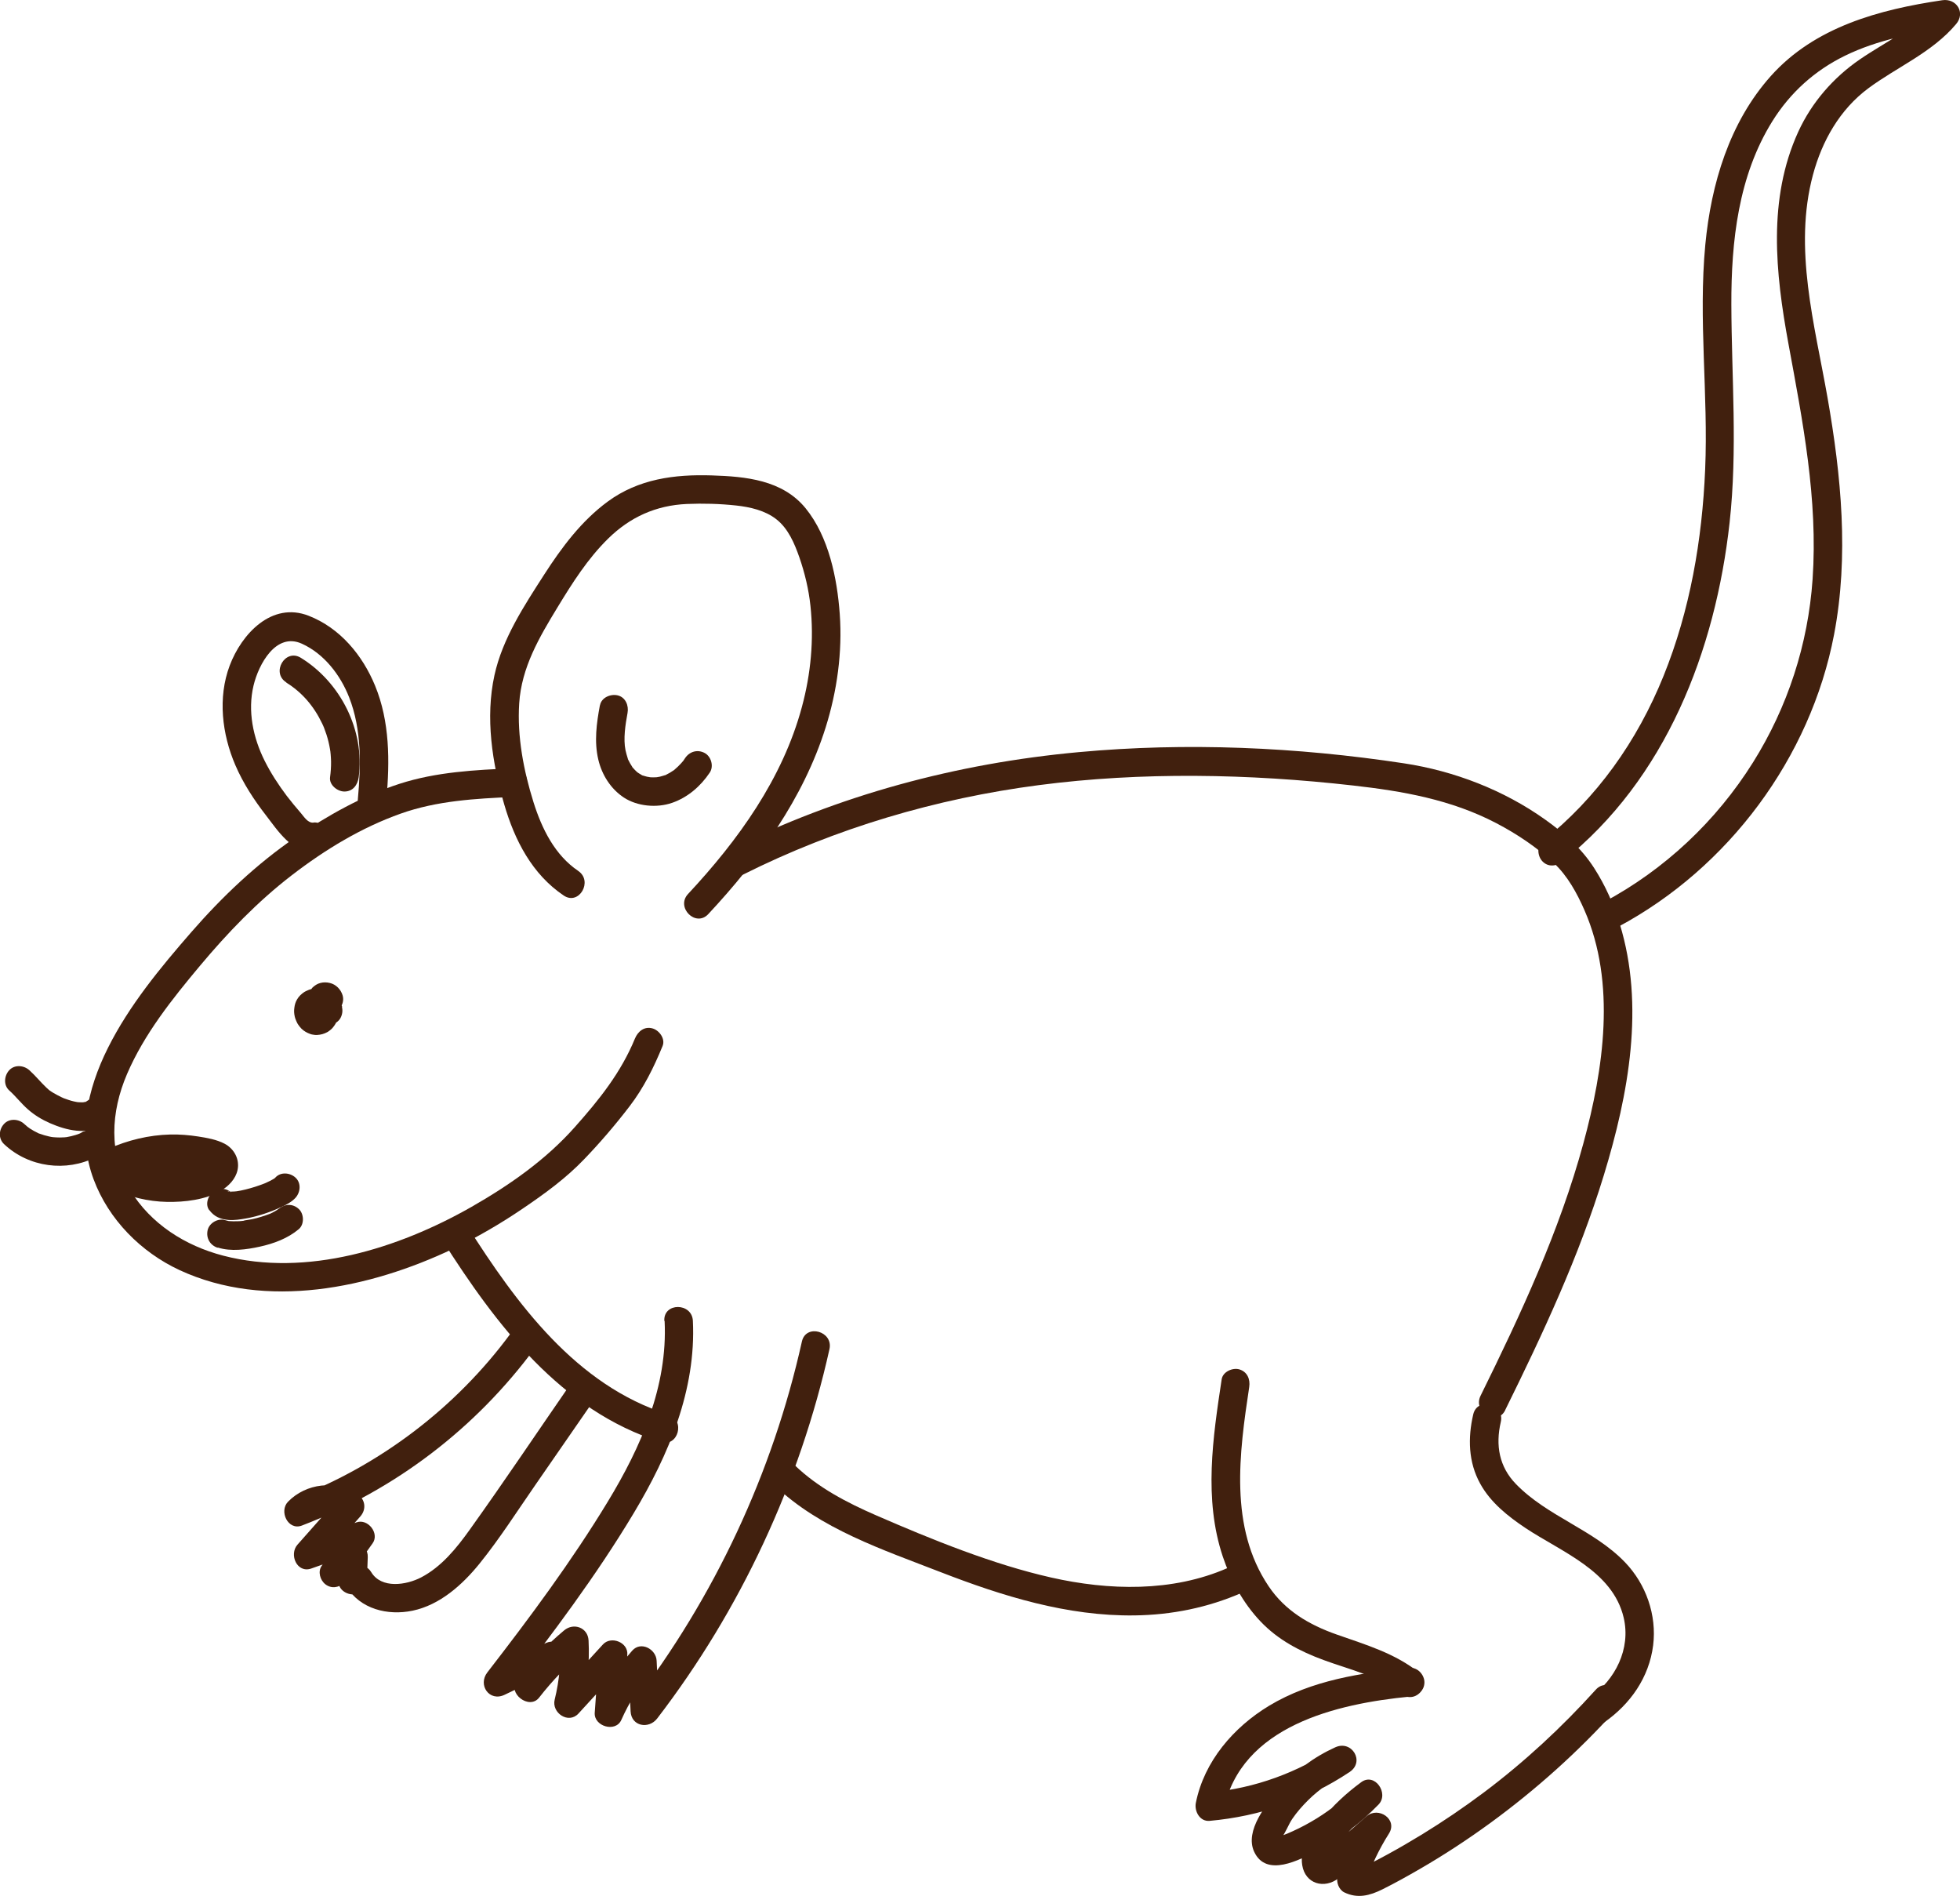
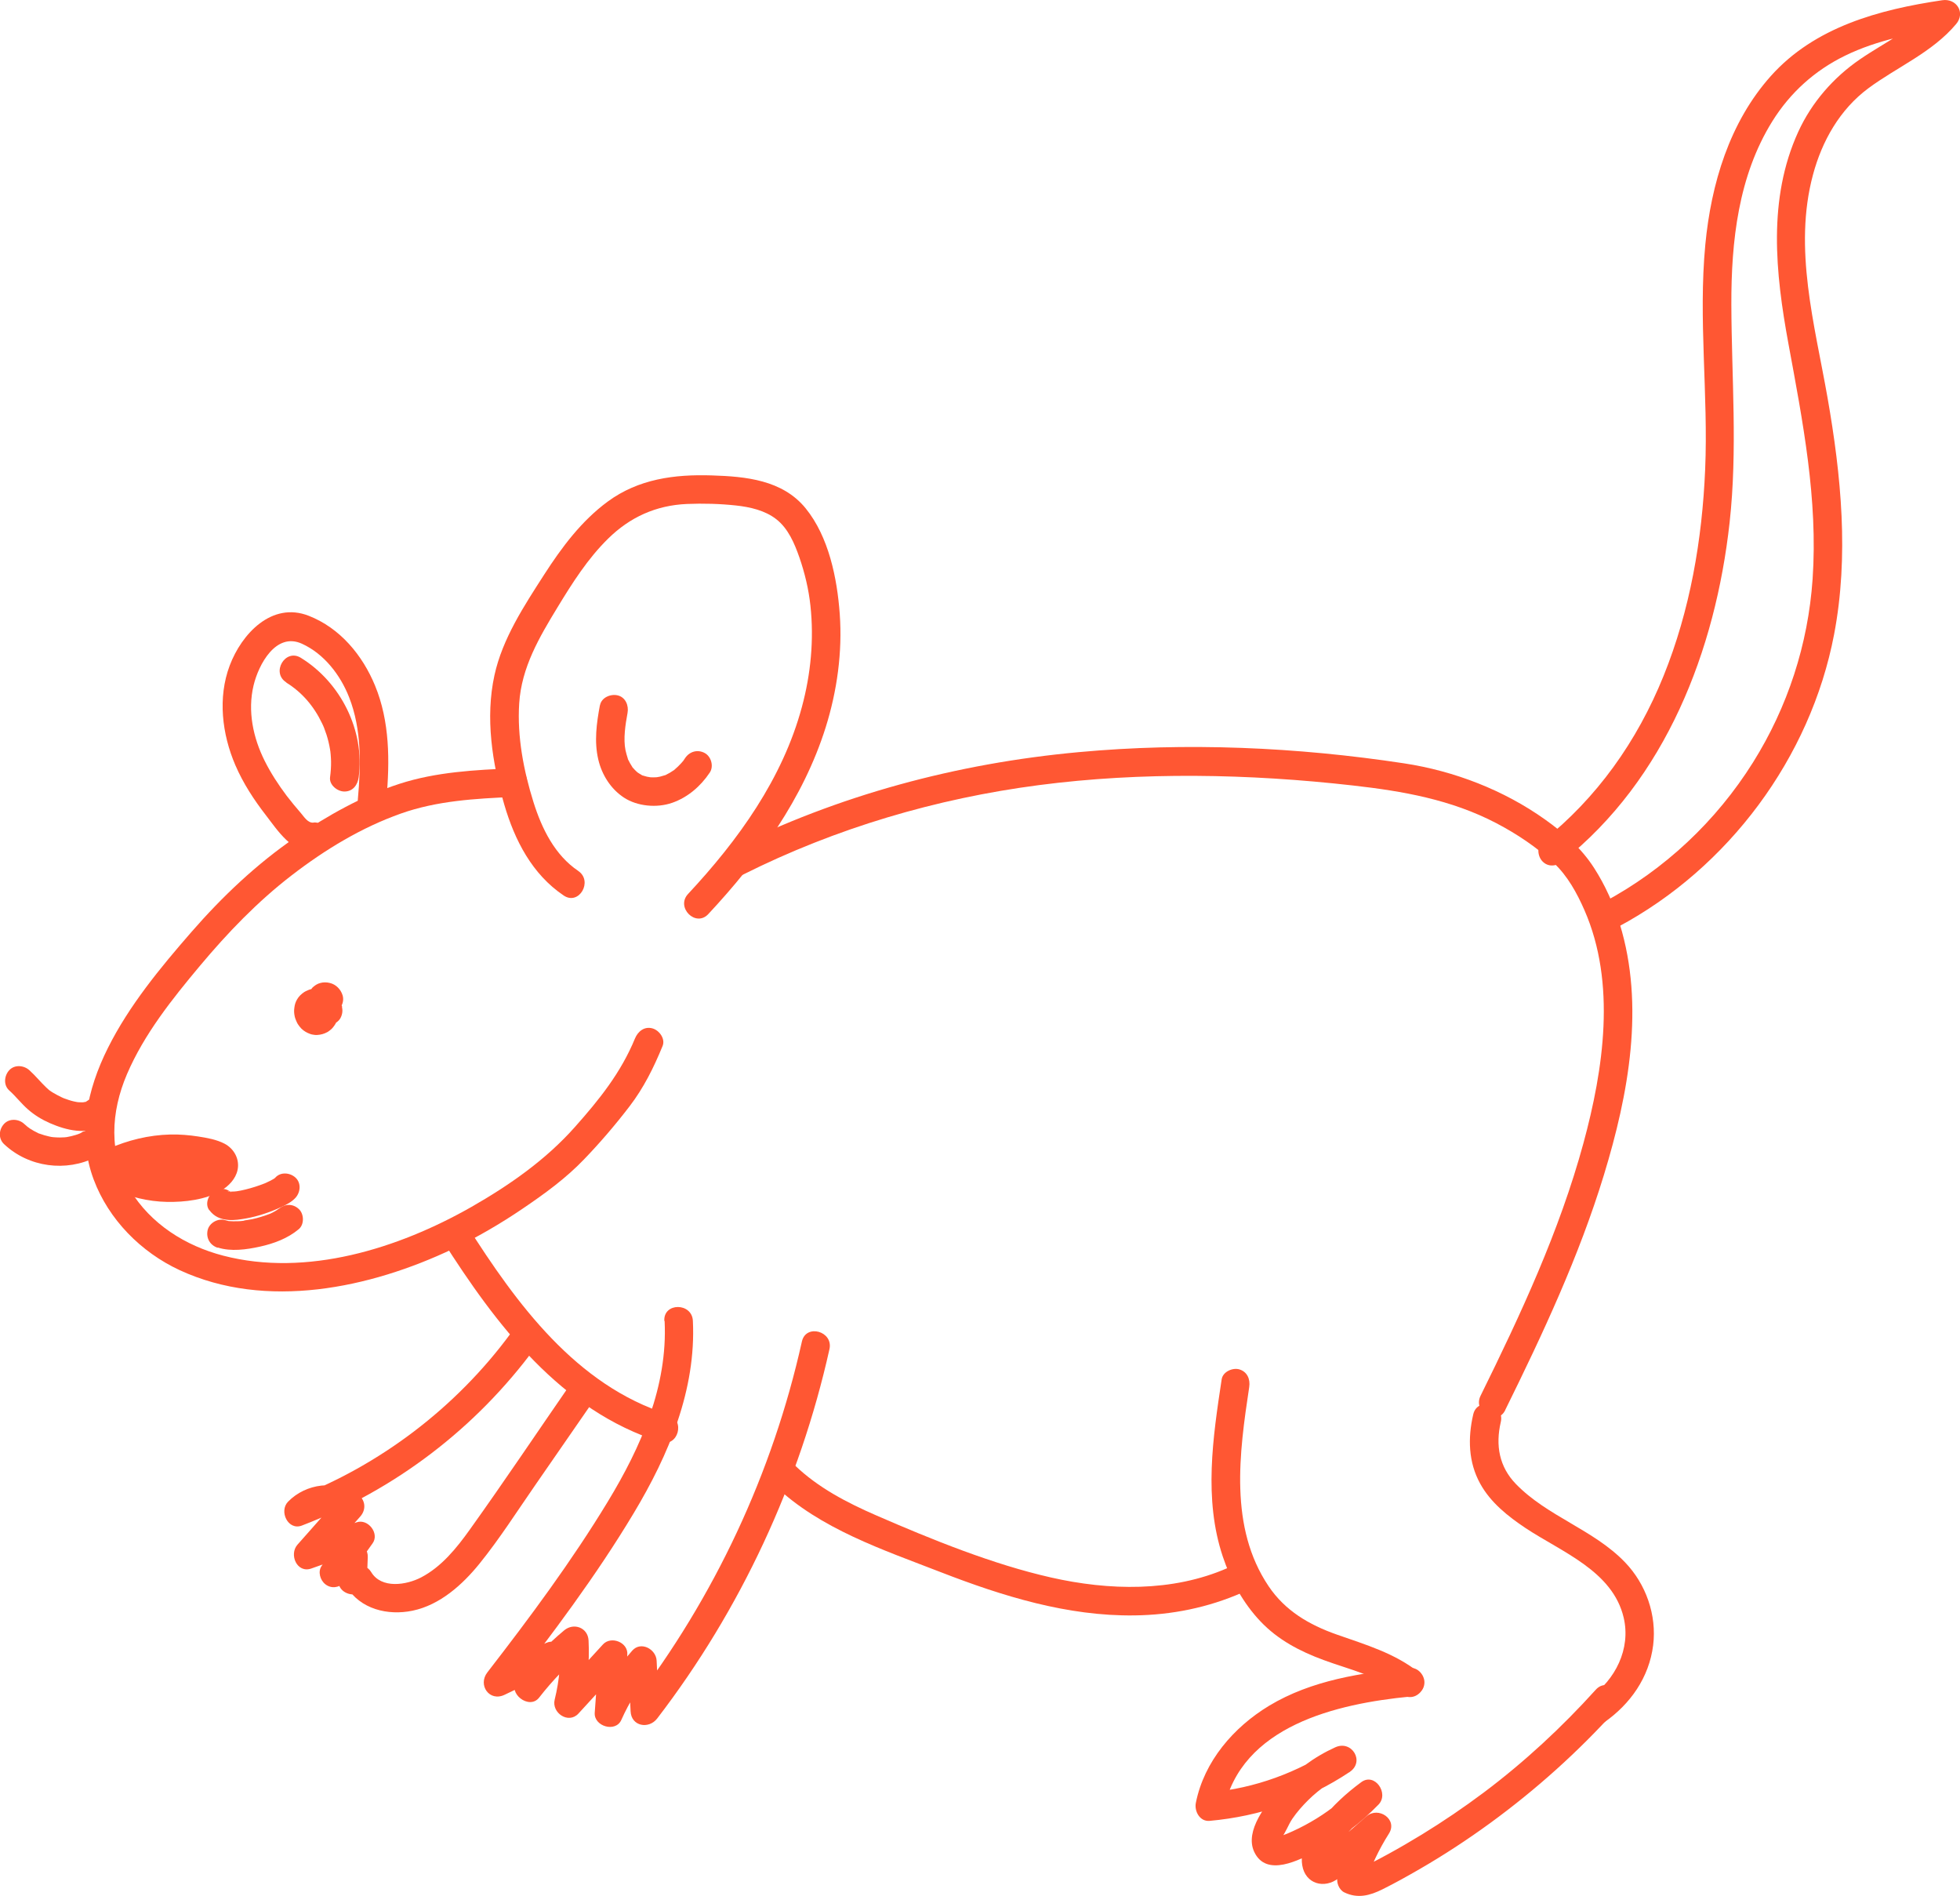
<svg xmlns="http://www.w3.org/2000/svg" id="mouse" viewBox="0 0 257.42 248.95">
  <defs>
-     <style>.h{fill:#41200e;}</style>
+     <style>.h{fill:#ff5733;stroke-width:2px;}</style>
  </defs>
  <g id="body">
    <path class="h" d="M58.09,162.85c7.07,11.12,15.57,22.38,28.68,26.51,2.31,.73,3.29-2.89,1-3.62-12.11-3.81-19.93-14.55-26.44-24.79-1.29-2.03-4.54-.15-3.24,1.89h0Z" />
    <path class="h" d="M101.75,195.07c5.96,5.71,14.26,8.45,21.8,11.38,8.12,3.15,16.64,5.8,25.45,5.68,4.88-.06,9.64-1.02,14.12-2.98,.93-.41,1.13-1.76,.67-2.57-.55-.96-1.64-1.08-2.57-.67-7.26,3.18-15.59,2.96-23.19,1.24s-15.54-4.93-22.94-8.15c-3.86-1.68-7.64-3.64-10.7-6.58-1.74-1.67-4.4,.98-2.65,2.65h0Z" />
    <path class="h" d="M197.68,185.18c4.94-10.01,9.7-20.18,12.97-30.88s5.37-22.25,2.09-32.95c-.79-2.58-1.91-5.09-3.37-7.36-1.68-2.62-3.92-4.57-6.44-6.37-5.43-3.87-11.94-6.38-18.52-7.38-14.08-2.14-28.57-2.78-42.75-1.47-15.99,1.47-31.58,5.64-45.96,12.84-2.16,1.08-.26,4.32,1.89,3.24,12.17-6.1,25.36-9.99,38.85-11.75s27.58-1.5,41.27,.05c6.55,.74,12.87,1.85,18.78,4.93,2.74,1.43,5.32,3.16,7.59,5.26,1.79,1.66,3.05,3.97,4.02,6.19,4.19,9.58,2.51,20.85-.14,30.6-3.15,11.56-8.23,22.46-13.51,33.16-1.06,2.16,2.17,4.06,3.24,1.89h0Z" />
  </g>
  <g id="face">
    <path class="h" d="M67.42,100.89c-5.02,.21-10.15,.48-14.96,2.04s-9.48,4.18-13.65,7.03c-5.11,3.5-9.62,7.78-13.68,12.44s-8.17,9.64-10.95,15.2-4.03,11.52-1.88,17.28c1.97,5.27,6.21,9.55,11.29,11.91,11.38,5.27,25.02,2.38,35.89-2.79,3.19-1.52,6.24-3.3,9.16-5.28s5.67-3.98,8.05-6.46c2.12-2.2,4.14-4.56,6-6.99s3.18-5.1,4.33-7.91c.39-.94-.42-2.05-1.31-2.31-1.07-.31-1.92,.38-2.31,1.31-1.85,4.5-4.69,8.03-7.89,11.63-3.84,4.33-8.62,7.66-13.63,10.52-9.55,5.43-21.6,9.23-32.56,6.38-4.97-1.29-9.55-4.17-12.23-8.63-2.86-4.75-2.54-10.24-.41-15.21,2.25-5.25,5.93-9.86,9.57-14.21s7.57-8.44,12.05-11.89,9.23-6.3,14.33-8.11c4.76-1.69,9.79-1.97,14.79-2.19,2.4-.1,2.42-3.85,0-3.75h0Z" />
    <path class="h" d="M41.2,108.02c-.76,.1-1.25-.75-1.71-1.28-.63-.73-1.25-1.47-1.83-2.23-1.09-1.45-2.09-2.98-2.9-4.6-1.52-3.04-2.26-6.54-1.46-9.89,.66-2.77,2.94-7.04,6.35-5.49,2.92,1.33,5.05,4.1,6.2,7.03,1.67,4.25,1.55,8.93,1.15,13.39-.21,2.4,3.54,2.39,3.75,0,.45-4.99,.45-10.21-1.49-14.91-1.65-4.01-4.6-7.57-8.72-9.18-4.84-1.89-8.81,2.37-10.38,6.56s-1.01,8.97,.75,13.06c1.03,2.39,2.45,4.56,4.04,6.61,1.47,1.9,3.46,5.03,6.24,4.68,1-.13,1.88-.77,1.88-1.88,0-.91-.86-2-1.88-1.88h0Z" />
    <path class="h" d="M37.59,89.63c2.06,1.27,3.63,3.09,4.72,5.38,.16,.35,.14,.28,.26,.59,.11,.29,.21,.58,.31,.87,.2,.62,.35,1.25,.46,1.9,.01,.08,.07,.46,.04,.21,.02,.17,.04,.34,.05,.51,.03,.31,.04,.61,.05,.92,.01,.69-.04,1.37-.13,2.05-.14,1.01,.96,1.88,1.88,1.88,1.13,0,1.74-.87,1.88-1.88,.82-6.13-2.37-12.46-7.6-15.68-2.06-1.27-3.95,1.98-1.89,3.24h0Z" />
    <path class="h" d="M44.95,132.24c-.06-.22-.16-.44-.26-.64-.04-.08-.08-.15-.13-.22-.13-.18-.27-.37-.42-.54s-.36-.3-.55-.44c-.26-.19-.57-.31-.87-.43s-.64-.15-.95-.17-.65,.03-.95,.1c-.22,.05-.43,.16-.64,.25-.08,.04-.15,.08-.22,.12-.39,.27-.71,.56-.95,.98-.21,.36-.3,.69-.35,1.08-.06,.42-.04,.73,.05,1.16,.02,.07,.04,.15,.06,.22,.08,.22,.17,.45,.28,.66,.04,.07,.08,.13,.12,.19,.13,.18,.27,.38,.43,.53,.36,.34,.69,.52,1.15,.69,.07,.03,.13,.04,.2,.06,.23,.04,.47,.09,.7,.07,.5-.03,.89-.14,1.33-.37,.19-.1,.37-.26,.53-.39,.06-.05,.11-.1,.16-.16,.33-.39,.49-.68,.67-1.16,.12-.31,.15-.66,.18-.99,.03-.34-.03-.7-.09-1.04-.03-.19-.08-.37-.15-.55-.12-.32-.25-.65-.46-.93l-2.94,2.27c.35,.28,.6,.46,1.03,.6,.05,.02,.1,.03,.16,.04,.21,.03,.43,.08,.64,.07,.68-.04,1.32-.27,1.81-.77,.46-.47,.67-1.18,.48-1.82-.24-.79-.87-1.44-1.68-1.63-.4-.1-.84-.11-1.24,0-.2,.05-.39,.13-.57,.24-.14,.09-.29,.21-.42,.32-.02,.02-.05,.04-.07,.07-.33,.38-.55,.81-.55,1.33,0,.46,.2,1.01,.55,1.33s.83,.57,1.33,.55,1-.18,1.33-.55c.02-.03,.04-.05,.07-.07l-.38,.29s.05-.03,.08-.05l-.45,.19s.08-.03,.12-.03l-.5,.07c.06,0,.11,0,.16,0l-.5-.07s.09,.02,.13,.03l-.45-.19s.08,.04,.11,.06l-.38-.29s.06,.06,.09,.09l-.29-.38s.03,.05,.05,.08l-.19-.45s.02,.04,.02,.06l.48-1.82s-.06,.05-.09,.08l.38-.29s-.09,.06-.14,.08l.45-.19c-.06,.03-.13,.04-.19,.05l.5-.07c-.07,0-.13,0-.2,0l.5,.07c-.07,0-.13-.03-.19-.05l.45,.19s-.09-.05-.14-.08l.38,.29-.03-.03c-.17-.18-.37-.31-.6-.39-.22-.12-.46-.17-.72-.16l-.5,.07c-.24,.06-.46,.17-.64,.34-.31,.24-.58,.58-.67,.97-.11,.46-.1,1.04,.19,1.44,.1,.14,.19,.29,.25,.45l-.19-.45c.08,.2,.14,.4,.17,.62l-.07-.5c.03,.21,.03,.41,0,.62l.07-.5c-.02,.14-.06,.28-.11,.41l.19-.45c-.04,.1-.1,.2-.17,.29l.29-.38c-.06,.07-.12,.13-.19,.19l.38-.29c-.07,.05-.14,.09-.21,.12l.45-.19c-.08,.03-.16,.06-.25,.07l.5-.07c-.08,.01-.17,.01-.25,0l.5,.07c-.07-.01-.14-.03-.2-.06l.45,.19c-.09-.04-.16-.08-.24-.14l.38,.29c-.08-.07-.16-.14-.22-.22l.29,.38c-.08-.1-.14-.21-.2-.33l.19,.45c-.05-.12-.08-.25-.1-.38l.07,.5c-.01-.11-.01-.21,0-.32l-.07,.5c.01-.09,.04-.18,.07-.27l-.19,.45c.03-.08,.08-.15,.13-.22l-.29,.38c.06-.07,.12-.13,.19-.19l-.38,.29c.07-.05,.15-.1,.23-.13l-.45,.19c.1-.04,.21-.07,.32-.09l-.5,.07c.13-.02,.27-.02,.4,0l-.5-.07c.15,.02,.29,.06,.43,.12l-.45-.19c.13,.06,.25,.13,.36,.21l-.38-.29c.1,.08,.19,.17,.27,.27l-.29-.38c.07,.09,.13,.19,.17,.29l-.19-.45c.02,.05,.04,.11,.05,.16,.12,.45,.46,.88,.86,1.12s.99,.33,1.44,.19,.89-.43,1.12-.86,.32-.95,.19-1.44h0Z" />
    <path class="h" d="M14.74,156.14c2.28,1.04,4.69,1.64,7.2,1.69,2.29,.04,5.07-.27,7.08-1.47,1.01-.6,1.93-1.54,2.18-2.72,.3-1.41-.45-2.79-1.7-3.45-1.05-.55-2.31-.77-3.47-.95s-2.43-.29-3.66-.26c-2.84,.07-5.57,.74-8.17,1.89-1.42,.63-1.1,3.18,.45,3.43,2.44,.4,4.89,.73,7.35,1,2.02,.22,4.94,.62,5.62-1.97,.19-.72-.11-1.8-.86-2.12-1.68-.72-3.31-.93-5.11-.58-.99,.19-1.56,1.39-1.31,2.31,.29,1.04,1.31,1.5,2.31,1.31,.71-.14,1.55-.09,2.22,.2l-.86-2.12c.06-.25,.35-.43,.52-.57,.15-.12-.24,.04,.08,0-.32,.04-.64,0-.96-.03-.92-.09-1.83-.19-2.75-.3-1.76-.21-3.51-.46-5.25-.75l.45,3.43c2.02-.9,4.22-1.34,6.39-1.38,1.06-.02,2.15,.05,3.15,.23,.56,.1,1.12,.22,1.67,.38,0,0,.58,.17,.3,.09,.19,.12,.23,.13,.1,.04-.13-.13-.19-.3-.18-.5,0-.1,.03-.19,.08-.28-.11,.17-.13,.21-.07,.12,.19-.15-.47,.37-.23,.2-.11,.08-.51,.29-.51,.29-.03,.01-.5,.16-.66,.21-1.04,.31-2.04,.5-3.1,.55-2.2,.12-4.39-.23-6.41-1.16-.92-.42-2.02-.26-2.57,.67-.47,.81-.25,2.14,.67,2.57h0Z" />
    <path class="h" d="M27.48,158.89c.65,.88,1.47,1.22,2.54,1.31,.76,.06,1.55-.07,2.3-.2,1.62-.29,3.21-.84,4.7-1.53,.63-.29,1.32-.66,1.79-1.18,.66-.73,.77-1.94,0-2.65-.72-.66-1.95-.78-2.65,0-.04,.04-.08,.07-.12,.12-.2,.26,.4-.27,.19-.14-.12,.07-.23,.15-.34,.22-.29,.17-.6,.32-.91,.46-.14,.06-.54,.21,.07-.02-.08,.03-.16,.07-.24,.1-.22,.09-.45,.17-.67,.25-.41,.15-.83,.28-1.25,.4s-.83,.22-1.26,.31c-.21,.04-.43,.07-.64,.11-.16,.03,.56-.06,.13-.02-.1,0-.21,.02-.31,.03-.17,.01-.33,.02-.5,.02-.08,0-.15,0-.23,0-.24,0-.26-.15,.23,.04-.1-.04-.25-.08-.35-.09,.45,.07,.45,.22,.25,.09,.32,.26,.41,.33,.29,.22-.12-.12-.05-.03,.22,.29-.3-.41-.61-.72-1.12-.86-.45-.12-1.05-.07-1.44,.19-.77,.5-1.3,1.73-.67,2.57h0Z" />
    <path class="h" d="M28.6,163.82c1.73,.56,3.78,.27,5.51-.11,1.83-.4,3.68-1.08,5.13-2.3,.75-.63,.7-2.01,0-2.65-.8-.74-1.85-.68-2.65,0-.14,.12-.31,.16,.11-.08-.06,.04-.12,.09-.18,.13-.13,.09-.27,.17-.41,.25-.16,.09-.33,.18-.5,.26-.08,.04-.16,.07-.24,.11-.21,.1,.41-.16,.09-.04-.77,.29-1.55,.54-2.35,.71-.38,.08-.79,.11-1.17,.21,.49-.13,.2-.03,.04,0-.09,.01-.19,.02-.28,.03-.18,.02-.37,.03-.55,.03-.35,.01-.71,.01-1.06-.02-.48-.04,.41,.1-.04,0-.16-.04-.31-.07-.47-.12-.93-.3-2.09,.35-2.31,1.31-.23,1.03,.31,1.98,1.31,2.31h0Z" />
    <path class="h" d="M11.6,144.47c-.09,.06-.18,.11-.26,.17-.11,.07-.25,.05-.06,.04,.36-.02-.4,.05-.38,.08,0,.01,.41-.03,.04-.01-.11,0-.22,.01-.34,0-.09,0-.18,0-.28-.01-.06,0-.46-.05-.17-.01s-.16-.03-.18-.04c-.1-.02-.19-.04-.29-.06-.22-.05-.43-.11-.64-.18s-.42-.15-.63-.22c-.45-.17,.22,.11-.03-.01-.11-.05-.22-.1-.33-.15-.38-.18-.74-.38-1.1-.59-.07-.04-.15-.09-.22-.14,0,0-.4-.28-.22-.14s-.2-.17-.19-.17c-.08-.07-.16-.15-.24-.22-.77-.73-1.43-1.56-2.22-2.27-.73-.66-1.94-.77-2.65,0-.66,.72-.78,1.95,0,2.65,.87,.78,1.58,1.72,2.46,2.49s1.84,1.35,2.89,1.81c2.11,.92,4.87,1.64,6.94,.22,.81-.55,1.25-1.67,.67-2.57-.52-.8-1.7-1.27-2.57-.67h0Z" />
    <path class="h" d="M10.75,148.71c-.08,.04-.17,.09-.26,.13-.05,.02-.43,.17-.17,.08,.24-.08-.06,.02-.11,.03-.09,.03-.18,.06-.27,.09-.39,.12-.78,.21-1.18,.28-.36,.07,.24-.02,0,0-.09,0-.19,.02-.28,.03-.19,.01-.38,.02-.57,.02-.21,0-.43,0-.64-.02-.1,0-.19-.01-.29-.02-.06,0-.46-.07-.18-.02,.26,.05-.05-.01-.1-.02-.09-.02-.19-.04-.28-.06-.21-.05-.42-.1-.62-.16-.18-.05-.36-.11-.54-.18-.05-.02-.24-.06-.27-.1,.21,.09,.25,.11,.12,.05-.04-.02-.09-.04-.13-.06-.37-.17-.72-.37-1.06-.59-.12-.08-.5-.38-.2-.13-.18-.15-.36-.31-.54-.47-.71-.67-1.95-.76-2.65,0s-.76,1.93,0,2.65c3.23,3.05,8.16,3.71,12.1,1.69,.87-.45,1.2-1.75,.67-2.57-.58-.89-1.63-1.15-2.57-.67h0Z" />
  </g>
  <g id="ear">
    <path class="h" d="M75.95,114.37c-3.09-2.08-4.79-5.56-5.88-9.02-1.3-4.15-2.16-8.62-1.88-12.98,.3-4.72,2.64-8.69,5.04-12.63,1.94-3.19,3.96-6.38,6.64-9.01,2.88-2.83,6.29-4.37,10.34-4.55,2.14-.09,4.34-.03,6.47,.2,1.82,.2,3.78,.64,5.26,1.79,1.58,1.22,2.41,3.2,3.05,5.03,.71,2.05,1.22,4.19,1.45,6.34,.48,4.46,.05,8.96-1.12,13.29-2.53,9.42-8.38,17.52-14.95,24.56-1.65,1.76,1,4.42,2.65,2.65,6.62-7.09,12.48-15.17,15.42-24.52,1.5-4.78,2.21-9.89,1.85-14.89-.34-4.69-1.44-10.14-4.48-13.88s-7.9-4.18-12.31-4.32c-4.91-.16-9.64,.46-13.69,3.44-3.45,2.54-6.03,6-8.33,9.57-2.63,4.09-5.49,8.42-6.54,13.23-1.22,5.58-.3,11.53,1.28,16.95,1.37,4.71,3.66,9.18,7.82,11.98,2.01,1.35,3.89-1.9,1.89-3.24h0Z" />
    <path class="h" d="M78.79,92.61c-.44,2.36-.77,4.77-.21,7.14,.47,2,1.63,3.85,3.37,4.99s4.31,1.39,6.34,.68,3.72-2.16,4.93-3.97c.55-.82,.19-2.11-.67-2.57-.94-.5-1.98-.2-2.57,.67-.07,.1-.13,.2-.2,.3-.12,.16-.14,.19-.07,.1,.09-.12-.21,.24-.26,.29-.26,.29-.54,.55-.84,.81s.16-.08-.19,.14c-.15,.1-.3,.2-.45,.29s-.31,.17-.47,.25c-.37,.19,.15-.02-.21,.08-.21,.06-.41,.13-.62,.18-.07,.02-.56,.09-.39,.08,.13-.02,.09-.02-.12,0-.12,0-.25,.01-.37,.01-.19,0-.37,0-.56-.03,.36,.04-.2-.05-.23-.05-.18-.04-.35-.1-.53-.15-.37-.12,.08,.08-.23-.1-.18-.11-.36-.21-.53-.33-.11-.08-.09-.07,.04,.03-.07-.05-.13-.11-.19-.17-.15-.14-.28-.28-.41-.43-.26-.28,.09,.19-.12-.16-.09-.15-.19-.29-.27-.44s-.16-.3-.24-.46c-.19-.38,.04,.18-.07-.19s-.22-.71-.3-1.09c-.3-1.5-.02-3.32,.27-4.89,.18-.96-.26-2.07-1.31-2.31-.92-.21-2.12,.28-2.31,1.31h0Z" />
  </g>
  <g id="front-leg">
    <path class="h" d="M87.29,173.49c.41,8.57-3.11,16.53-7.47,23.71-4.73,7.8-10.23,15.2-15.81,22.41-1.29,1.66,.26,3.91,2.27,2.94l7.36-3.53-2.57-2.57-3.2,4.2c-1.28,1.68,1.64,3.95,2.94,2.27,1.77-2.27,3.75-4.32,5.96-6.16l-3.2-1.33c.13,2.63-.09,5.2-.72,7.76-.43,1.74,1.82,3.26,3.13,1.82l5.88-6.42-3.2-1.33-.55,7.65c-.13,1.79,2.74,2.64,3.49,.95,1.05-2.35,2.39-4.53,4.1-6.46l-3.2-1.33,.32,6.65c.09,1.99,2.39,2.38,3.49,.95,10.96-14.28,18.72-30.95,22.63-48.51,.52-2.35-3.09-3.36-3.62-1-3.85,17.29-11.47,33.56-22.25,47.62l3.49,.95-.32-6.65c-.07-1.52-2.06-2.61-3.2-1.33-1.92,2.17-3.51,4.57-4.69,7.22l3.49,.95,.55-7.65c.12-1.61-2.14-2.49-3.2-1.33l-5.88,6.42,3.13,1.82c.71-2.87,1.01-5.81,.86-8.76-.09-1.7-1.95-2.37-3.2-1.33-2.21,1.84-4.19,3.9-5.96,6.16l2.94,2.27,3.2-4.2c1.25-1.64-1.08-3.28-2.57-2.57l-7.36,3.53,2.27,2.94c5.87-7.58,11.7-15.32,16.63-23.55,4.57-7.62,8.19-16.17,7.75-25.23-.12-2.4-3.87-2.42-3.75,0h0Z" />
  </g>
  <g id="tail">
    <path class="h" d="M205.23,113.1c13.55-10.77,20.07-27.68,21.93-44.47,1.06-9.57,.26-19.07,.23-28.65-.02-8.29,.91-16.87,5.38-24.05,2.34-3.76,5.58-6.68,9.56-8.62,4.28-2.09,9.07-2.98,13.75-3.67l-1.82-3.13c-2.72,3.23-6.59,4.95-10.01,7.3s-6.3,5.61-8.08,9.51c-4.02,8.82-2.99,18.52-1.29,27.78,1.89,10.25,3.9,20.48,3.18,30.96-.59,8.55-3.27,16.78-7.82,24.05-4.83,7.71-11.61,14.09-19.63,18.37-2.13,1.14-.24,4.38,1.89,3.24,14.5-7.74,25.29-22.22,28.38-38.39,1.97-10.32,.94-20.86-.86-31.12-1.68-9.57-4.51-19.59-1.91-29.26,1.19-4.44,3.52-8.56,7.25-11.34s8.41-4.71,11.55-8.45c1.27-1.5,.04-3.41-1.82-3.13-8.26,1.22-16.75,3.5-22.52,9.96-5.43,6.08-7.84,14.16-8.6,22.14-.93,9.81,.4,19.67-.02,29.5-.39,9.25-1.98,18.51-5.46,27.12s-8.77,16.05-15.9,21.72c-.8,.64-.65,1.99,0,2.65,.77,.79,1.86,.63,2.65,0h0Z" />
  </g>
  <g id="back-leg">
    <path class="h" d="M160.45,181.13c-1.16,7.66-2.37,15.72,.14,23.25,1.05,3.15,2.67,6.13,4.97,8.55s5.16,3.91,8.25,5.05c3.37,1.25,7.11,2.05,9.97,4.35,.8,.64,1.87,.76,2.65,0,.66-.65,.79-2.02,0-2.65-3.22-2.59-7.07-3.7-10.9-5.05-3.6-1.27-6.75-3.11-8.92-6.34-5.2-7.73-3.85-17.48-2.54-26.16,.15-1.01-.25-2-1.31-2.31-.88-.25-2.16,.31-2.31,1.31h0Z" />
    <path class="h" d="M185.18,219.03c-6.36,.62-12.94,1.61-18.51,4.97-4.66,2.82-8.52,7.29-9.61,12.74-.22,1.09,.51,2.49,1.81,2.37,6.58-.59,12.89-2.75,18.39-6.42,2.03-1.36,.29-4.23-1.89-3.24-2.78,1.26-5.3,3.12-7.3,5.43-1.7,1.97-4.64,5.51-3.35,8.29,1.59,3.42,5.96,1.07,8.26-.13,3-1.56,5.72-3.65,8.07-6.07,1.42-1.47-.5-4.25-2.27-2.94-1.98,1.46-3.76,3.1-5.28,5.03-1.32,1.68-2.84,3.59-2.47,5.87,.4,2.47,2.91,3.17,4.79,1.7,2.18-1.71,4.22-3.66,6.31-5.48l-2.94-2.27c-1.49,2.34-2.65,4.86-3.5,7.5-.24,.74,.15,1.77,.86,2.12,1.75,.85,3.35,.43,5.02-.4s3.28-1.73,4.87-2.65c3.2-1.85,6.3-3.88,9.29-6.06,6-4.38,11.53-9.34,16.51-14.86,1.61-1.79-1.03-4.45-2.65-2.65-4.47,4.95-9.39,9.51-14.72,13.51-2.62,1.96-5.33,3.8-8.12,5.51-1.46,.89-2.93,1.75-4.43,2.57-.75,.41-1.5,.81-2.26,1.2-.31,.16-1.24,.77-1.62,.59l.86,2.12c.76-2.34,1.81-4.53,3.12-6.6,1.19-1.88-1.4-3.61-2.94-2.27l-3.91,3.4c-.23,.2-2.16,1.58-2.13,1.85l1.29,.67s-.04,0-.01-.12c.04-.06,.05-.45,.07-.49,.4-1.2,1.6-2.44,2.43-3.37,1.05-1.17,2.2-2.24,3.46-3.17l-2.27-2.94c-1.65,1.71-3.46,3.2-5.48,4.45-1.01,.62-2.06,1.19-3.15,1.68-.48,.22-.96,.43-1.46,.6-.09,.03-.57,.11-.61,.17-.21,0-.15,.08,.18,.25,.25,.36,.37,.32,.38-.11,.58-.7,.93-1.76,1.46-2.54,.6-.88,1.31-1.68,2.06-2.43,1.59-1.58,3.44-2.79,5.48-3.71l-1.89-3.24c-4.93,3.3-10.58,5.38-16.49,5.91l1.81,2.37c2.23-11.13,14.91-14.02,24.5-14.95,1.01-.1,1.88-.79,1.88-1.88,0-.94-.86-1.97-1.88-1.88h0Z" />
    <path class="h" d="M210.67,226.19c3.45-2.4,5.92-5.91,6.45-10.14,.49-3.97-.94-8.03-3.7-10.9-4.13-4.29-10.21-6.02-14.33-10.28-2.18-2.25-2.7-5.06-1.98-8.14,.55-2.35-3.07-3.35-3.62-1-.72,3.09-.65,6.28,.92,9.11,1.36,2.47,3.64,4.28,5.95,5.82,4.74,3.15,11.45,5.63,12.89,11.77,.96,4.1-1.11,8.18-4.47,10.52-1.97,1.37-.09,4.62,1.89,3.24h0Z" />
  </g>
  <g id="front-sec-leg">
    <path class="h" d="M67.04,175.14c-7.14,9.69-17.12,17.28-28.36,21.58l1.82,3.13c1.25-1.28,3.1-1.4,4.57-.42l-.38-2.94-5.62,6.35c-1.14,1.29-.07,3.8,1.82,3.13l6.94-2.45-2.12-2.75-3.46,4.85c-.54,.76-.2,1.89,.48,2.42,.78,.61,1.73,.45,2.46-.15l2.56-2.1-3.2-1.33-.11,3.07c-.05,1.3,1.23,2.02,2.37,1.81l.81-.15-2.12-.86c1.8,2.98,5.43,3.86,8.69,3.18,3.59-.75,6.55-3.41,8.79-6.18,2.65-3.28,4.93-6.87,7.33-10.33l8.07-11.67c1.38-1.99-1.87-3.87-3.24-1.89-4.48,6.48-8.87,13.04-13.45,19.44-1.73,2.42-3.7,4.86-6.38,6.26-1.94,1.01-5.22,1.53-6.56-.7-.46-.76-1.28-1.02-2.12-.86l-.81,.15,2.37,1.81,.11-3.07c.06-1.76-2.03-2.29-3.2-1.33l-2.56,2.1,2.94,2.27,3.46-4.85c.93-1.31-.62-3.28-2.12-2.75l-6.94,2.45,1.82,3.13,5.62-6.35c.83-.94,.67-2.25-.38-2.94-2.83-1.89-6.75-1.42-9.11,1-1.22,1.25,0,3.83,1.82,3.13,12.23-4.68,22.83-12.76,30.6-23.3,.61-.82,.13-2.08-.67-2.57-.95-.57-1.97-.14-2.57,.67h0Z" />
  </g>
</svg>
